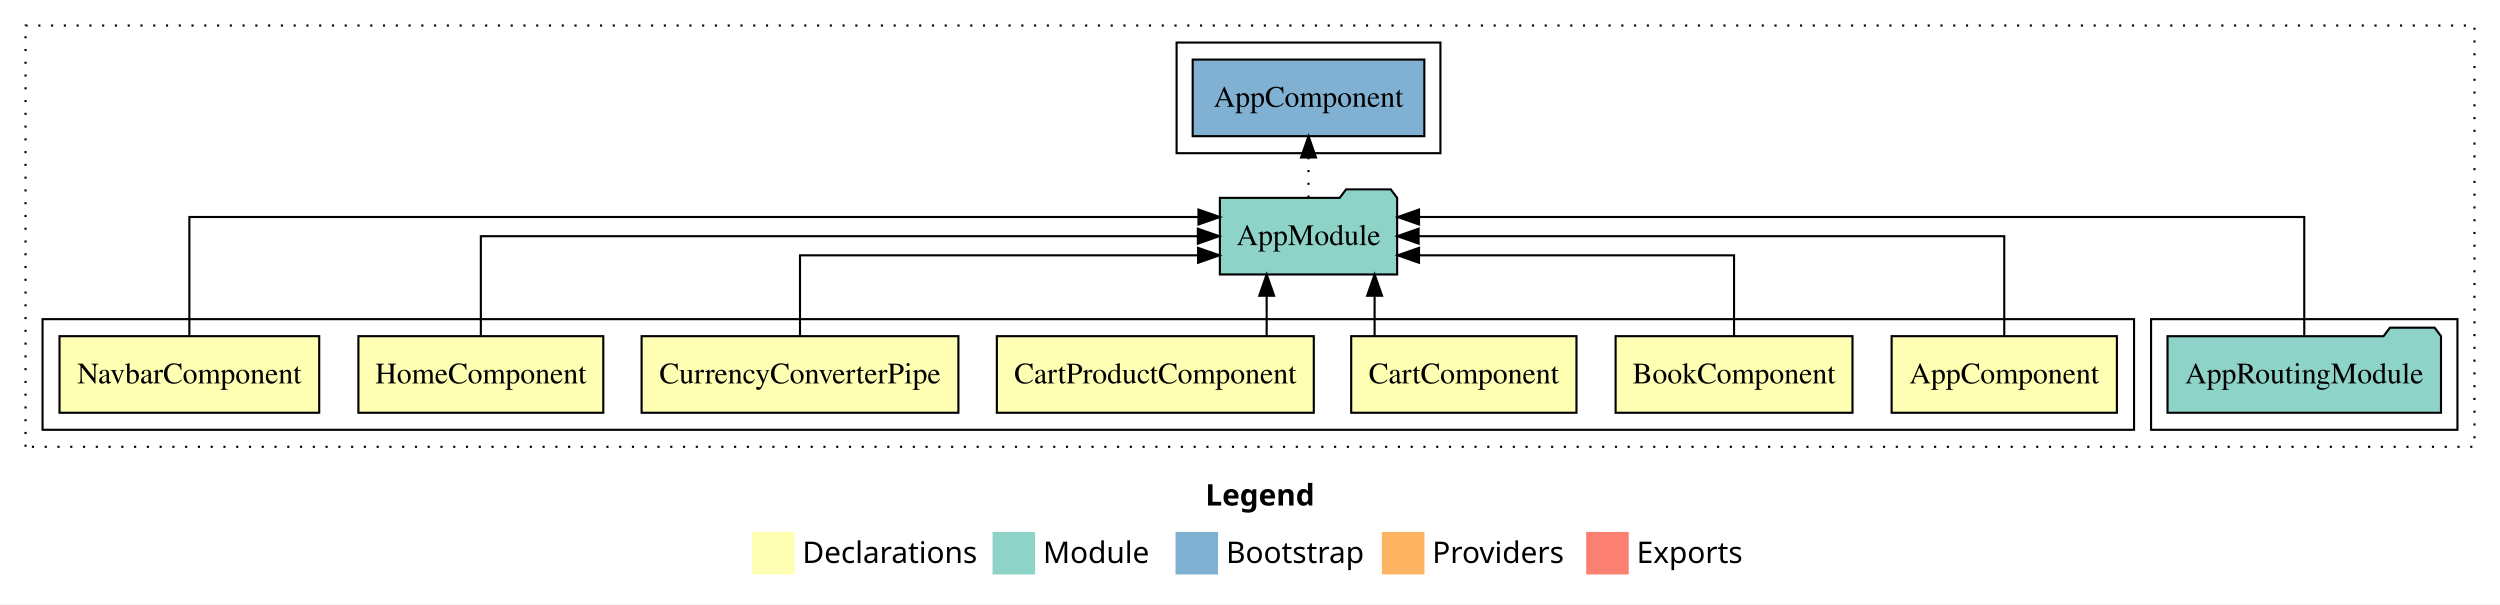
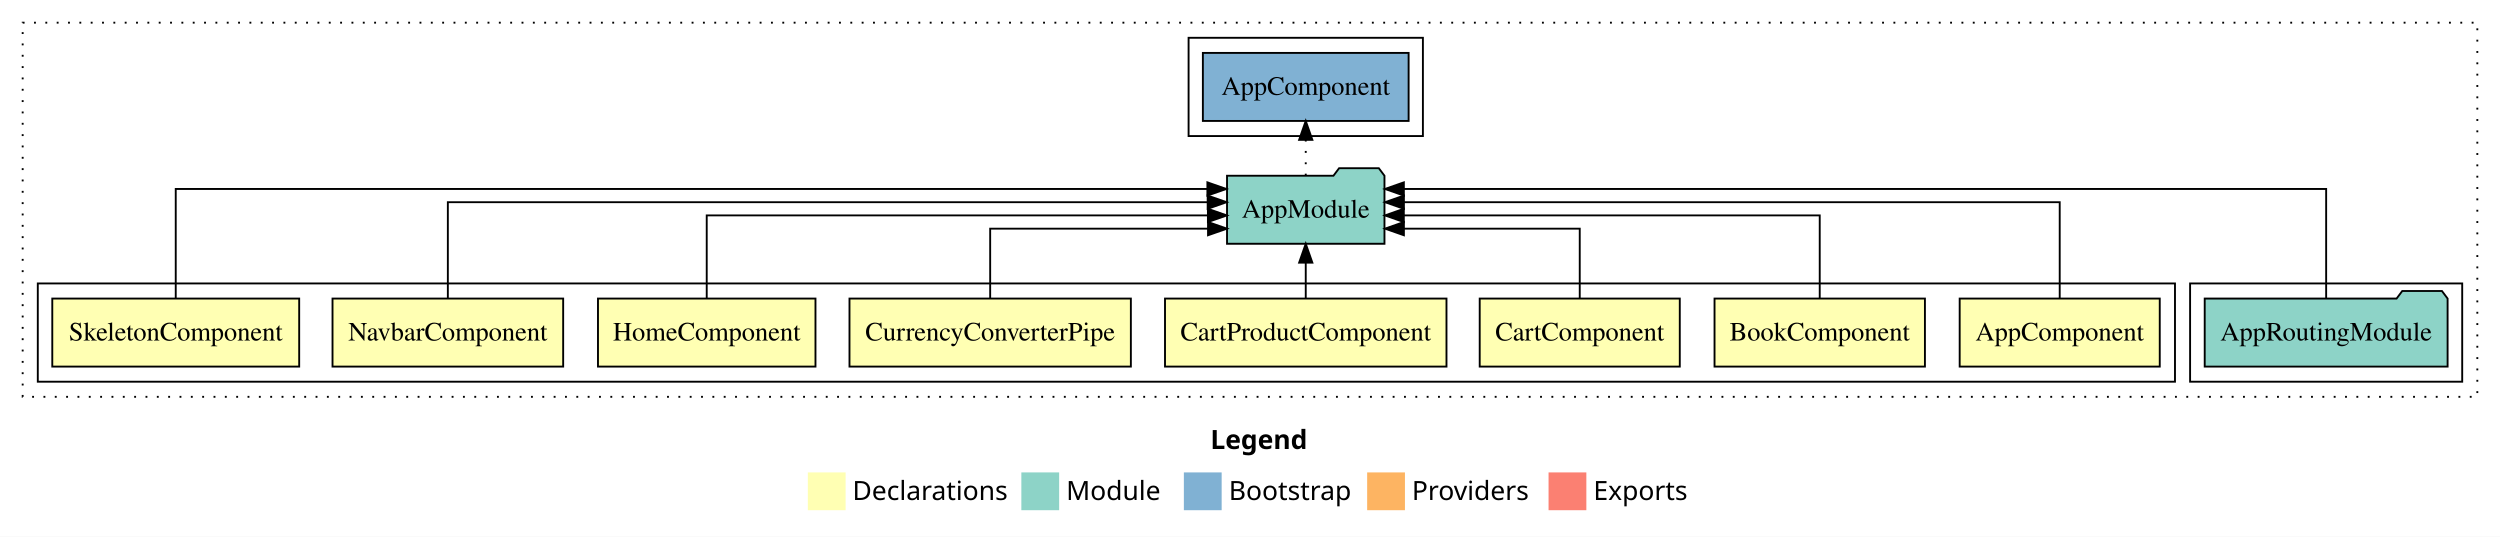
- <svg xmlns="http://www.w3.org/2000/svg" width="1175pt" height="284pt" viewBox="0.00 0.00 1175.00 284.00">
+ <svg xmlns="http://www.w3.org/2000/svg" width="1323pt" height="284pt" viewBox="0.00 0.00 1323.00 284.00">
  <g id="graph0" class="graph" transform="scale(1 1) rotate(0) translate(4 280)">
-     <polygon fill="white" stroke="transparent" points="-4,4 -4,-280 1171,-280 1171,4 -4,4" />
-     <text text-anchor="start" x="562.51" y="-42.4" font-family="Times-12" font-weight="bold" font-size="14.00">Legend</text>
-     <polygon fill="#ffffb3" stroke="transparent" points="349.5,-10 349.5,-30 369.5,-30 369.5,-10 349.5,-10" />
-     <text text-anchor="start" x="373.13" y="-15.4" font-family="Times-12" font-size="14.00">  Declarations</text>
-     <polygon fill="#8dd3c7" stroke="transparent" points="462.5,-10 462.5,-30 482.5,-30 482.5,-10 462.5,-10" />
-     <text text-anchor="start" x="486.23" y="-15.4" font-family="Times-12" font-size="14.00">  Module</text>
-     <polygon fill="#80b1d3" stroke="transparent" points="548.5,-10 548.5,-30 568.5,-30 568.5,-10 548.5,-10" />
-     <text text-anchor="start" x="572.28" y="-15.4" font-family="Times-12" font-size="14.00">  Bootstrap</text>
-     <polygon fill="#fdb462" stroke="transparent" points="645.5,-10 645.5,-30 665.5,-30 665.5,-10 645.5,-10" />
-     <text text-anchor="start" x="669.17" y="-15.4" font-family="Times-12" font-size="14.00">  Providers</text>
-     <polygon fill="#fb8072" stroke="transparent" points="741.5,-10 741.5,-30 761.5,-30 761.5,-10 741.5,-10" />
-     <text text-anchor="start" x="765.23" y="-15.4" font-family="Times-12" font-size="14.00">  Exports</text>
+     <polygon fill="white" stroke="transparent" points="-4,4 -4,-280 1319,-280 1319,4 -4,4" />
+     <text text-anchor="start" x="636.51" y="-42.4" font-family="Times-12" font-weight="bold" font-size="14.00">Legend</text>
+     <polygon fill="#ffffb3" stroke="transparent" points="423.5,-10 423.5,-30 443.5,-30 443.5,-10 423.5,-10" />
+     <text text-anchor="start" x="447.13" y="-15.4" font-family="Times-12" font-size="14.00">  Declarations</text>
+     <polygon fill="#8dd3c7" stroke="transparent" points="536.5,-10 536.5,-30 556.5,-30 556.5,-10 536.5,-10" />
+     <text text-anchor="start" x="560.23" y="-15.4" font-family="Times-12" font-size="14.00">  Module</text>
+     <polygon fill="#80b1d3" stroke="transparent" points="622.5,-10 622.5,-30 642.5,-30 642.5,-10 622.5,-10" />
+     <text text-anchor="start" x="646.28" y="-15.4" font-family="Times-12" font-size="14.00">  Bootstrap</text>
+     <polygon fill="#fdb462" stroke="transparent" points="719.5,-10 719.5,-30 739.5,-30 739.5,-10 719.5,-10" />
+     <text text-anchor="start" x="743.17" y="-15.4" font-family="Times-12" font-size="14.00">  Providers</text>
+     <polygon fill="#fb8072" stroke="transparent" points="815.5,-10 815.5,-30 835.5,-30 835.5,-10 815.5,-10" />
+     <text text-anchor="start" x="839.23" y="-15.4" font-family="Times-12" font-size="14.00">  Exports</text>
    <g id="clust1" class="cluster">
-       <polygon fill="none" stroke="black" stroke-dasharray="1,5" points="8,-70 8,-268 1159,-268 1159,-70 8,-70" />
+       <polygon fill="none" stroke="black" stroke-dasharray="1,5" points="8,-70 8,-268 1307,-268 1307,-70 8,-70" />
    </g>
-     <g id="clust10" class="cluster">
-       <polygon fill="none" stroke="black" points="1007,-78 1007,-130 1151,-130 1151,-78 1007,-78" />
+     <g id="clust11" class="cluster">
+       <polygon fill="none" stroke="black" points="1155,-78 1155,-130 1299,-130 1299,-78 1155,-78" />
    </g>
-     <g id="clust12" class="cluster">
-       <polygon fill="none" stroke="black" points="549,-208 549,-260 673,-260 673,-208 549,-208" />
+     <g id="clust13" class="cluster">
+       <polygon fill="none" stroke="black" points="625,-208 625,-260 749,-260 749,-208 625,-208" />
    </g>
    <g id="clust2" class="cluster">
-       <polygon fill="none" stroke="black" points="16,-78 16,-130 999,-130 999,-78 16,-78" />
+       <polygon fill="none" stroke="black" points="16,-78 16,-130 1147,-130 1147,-78 16,-78" />
    </g>
    <g id="node1" class="node">
-       <polygon fill="#ffffb3" stroke="black" points="990.94,-122 885.06,-122 885.06,-86 990.94,-86 990.94,-122" />
-       <text text-anchor="middle" x="938" y="-99.8" font-family="Times,serif" font-size="14.00">AppComponent</text>
+       <polygon fill="#ffffb3" stroke="black" points="1138.94,-122 1033.06,-122 1033.06,-86 1138.94,-86 1138.94,-122" />
+       <text text-anchor="middle" x="1086" y="-99.8" font-family="Times,serif" font-size="14.00">AppComponent</text>
+     </g>
+     <g id="node9" class="node">
+       <polygon fill="#8dd3c7" stroke="black" points="728.66,-187 725.66,-191 704.66,-191 701.66,-187 645.34,-187 645.34,-151 728.66,-151 728.66,-187" />
+       <text text-anchor="middle" x="687" y="-164.8" font-family="Times,serif" font-size="14.00">AppModule</text>
+     </g>
+     <g id="edge1" class="edge">
+       <path fill="none" stroke="black" d="M1086,-122.13C1086,-142.57 1086,-173 1086,-173 1086,-173 738.95,-173 738.95,-173" />
+       <polygon fill="black" stroke="black" points="738.95,-169.5 728.95,-173 738.95,-176.5 738.95,-169.5" />
+     </g>
+     <g id="node2" class="node">
+       <polygon fill="#ffffb3" stroke="black" points="1014.67,-122 903.33,-122 903.33,-86 1014.67,-86 1014.67,-122" />
+       <text text-anchor="middle" x="959" y="-99.8" font-family="Times,serif" font-size="14.00">BookComponent</text>
+     </g>
+     <g id="edge2" class="edge">
+       <path fill="none" stroke="black" d="M959,-122.27C959,-140.56 959,-166 959,-166 959,-166 738.9,-166 738.9,-166" />
+       <polygon fill="black" stroke="black" points="738.9,-162.5 728.9,-166 738.9,-169.5 738.9,-162.5" />
+     </g>
+     <g id="node3" class="node">
+       <polygon fill="#ffffb3" stroke="black" points="884.94,-122 779.06,-122 779.06,-86 884.94,-86 884.94,-122" />
+       <text text-anchor="middle" x="832" y="-99.8" font-family="Times,serif" font-size="14.00">CartComponent</text>
+     </g>
+     <g id="edge3" class="edge">
+       <path fill="none" stroke="black" d="M832,-122.01C832,-138.05 832,-159 832,-159 832,-159 738.94,-159 738.94,-159" />
+       <polygon fill="black" stroke="black" points="738.94,-155.5 728.94,-159 738.94,-162.5 738.94,-155.5" />
+     </g>
+     <g id="node4" class="node">
+       <polygon fill="#ffffb3" stroke="black" points="761.48,-122 612.52,-122 612.52,-86 761.48,-86 761.48,-122" />
+       <text text-anchor="middle" x="687" y="-99.8" font-family="Times,serif" font-size="14.00">CartProductComponent</text>
+     </g>
+     <g id="edge4" class="edge">
+       <path fill="none" stroke="black" d="M687,-122.11C687,-122.11 687,-140.99 687,-140.99" />
+       <polygon fill="black" stroke="black" points="683.5,-140.99 687,-150.99 690.5,-140.99 683.5,-140.99" />
+     </g>
+     <g id="node5" class="node">
+       <polygon fill="#ffffb3" stroke="black" points="594.45,-122 445.55,-122 445.55,-86 594.45,-86 594.45,-122" />
+       <text text-anchor="middle" x="520" y="-99.8" font-family="Times,serif" font-size="14.00">CurrencyConverterPipe</text>
+     </g>
+     <g id="edge5" class="edge">
+       <path fill="none" stroke="black" d="M520,-122.01C520,-138.05 520,-159 520,-159 520,-159 635.29,-159 635.29,-159" />
+       <polygon fill="black" stroke="black" points="635.29,-162.5 645.29,-159 635.29,-155.5 635.29,-162.5" />
+     </g>
+     <g id="node6" class="node">
+       <polygon fill="#ffffb3" stroke="black" points="427.55,-122 312.45,-122 312.45,-86 427.55,-86 427.55,-122" />
+       <text text-anchor="middle" x="370" y="-99.8" font-family="Times,serif" font-size="14.00">HomeComponent</text>
+     </g>
+     <g id="edge6" class="edge">
+       <path fill="none" stroke="black" d="M370,-122.27C370,-140.56 370,-166 370,-166 370,-166 635.23,-166 635.23,-166" />
+       <polygon fill="black" stroke="black" points="635.23,-169.5 645.23,-166 635.23,-162.5 635.23,-169.5" />
+     </g>
+     <g id="node7" class="node">
+       <polygon fill="#ffffb3" stroke="black" points="294.03,-122 171.97,-122 171.97,-86 294.03,-86 294.03,-122" />
+       <text text-anchor="middle" x="233" y="-99.8" font-family="Times,serif" font-size="14.00">NavbarComponent</text>
+     </g>
+     <g id="edge7" class="edge">
+       <path fill="none" stroke="black" d="M233,-122.13C233,-142.57 233,-173 233,-173 233,-173 635.1,-173 635.1,-173" />
+       <polygon fill="black" stroke="black" points="635.1,-176.5 645.1,-173 635.1,-169.5 635.1,-176.5" />
    </g>
    <g id="node8" class="node">
-       <polygon fill="#8dd3c7" stroke="black" points="652.66,-187 649.66,-191 628.66,-191 625.66,-187 569.34,-187 569.34,-151 652.66,-151 652.66,-187" />
-       <text text-anchor="middle" x="611" y="-164.8" font-family="Times,serif" font-size="14.00">AppModule</text>
+       <polygon fill="#ffffb3" stroke="black" points="154.33,-122 23.67,-122 23.67,-86 154.33,-86 154.33,-122" />
+       <text text-anchor="middle" x="89" y="-99.8" font-family="Times,serif" font-size="14.00">SkeletonComponent</text>
    </g>
-     <g id="edge1" class="edge">
-       <path fill="none" stroke="black" d="M938,-122.11C938,-141.34 938,-169 938,-169 938,-169 662.75,-169 662.75,-169" />
-       <polygon fill="black" stroke="black" points="662.75,-165.5 652.75,-169 662.75,-172.5 662.75,-165.5" />
+     <g id="edge8" class="edge">
+       <path fill="none" stroke="black" d="M89,-122.01C89,-144.49 89,-180 89,-180 89,-180 634.95,-180 634.95,-180" />
+       <polygon fill="black" stroke="black" points="634.95,-183.5 644.95,-180 634.95,-176.5 634.95,-183.5" />
    </g>
-     <g id="node2" class="node">
-       <polygon fill="#ffffb3" stroke="black" points="866.67,-122 755.33,-122 755.33,-86 866.67,-86 866.67,-122" />
-       <text text-anchor="middle" x="811" y="-99.8" font-family="Times,serif" font-size="14.00">BookComponent</text>
+     <g id="node11" class="node">
+       <polygon fill="#80b1d3" stroke="black" points="741.44,-252 632.56,-252 632.56,-216 741.44,-216 741.44,-252" />
+       <text text-anchor="middle" x="687" y="-229.8" font-family="Times,serif" font-size="14.00">AppComponent </text>
    </g>
-     <g id="edge2" class="edge">
-       <path fill="none" stroke="black" d="M811,-122.03C811,-138.4 811,-160 811,-160 811,-160 662.93,-160 662.93,-160" />
-       <polygon fill="black" stroke="black" points="662.93,-156.5 652.93,-160 662.93,-163.5 662.93,-156.5" />
-     </g>
-     <g id="node3" class="node">
-       <polygon fill="#ffffb3" stroke="black" points="736.94,-122 631.06,-122 631.06,-86 736.94,-86 736.94,-122" />
-       <text text-anchor="middle" x="684" y="-99.8" font-family="Times,serif" font-size="14.00">CartComponent</text>
-     </g>
-     <g id="edge3" class="edge">
-       <path fill="none" stroke="black" d="M642.06,-122.11C642.06,-122.11 642.06,-140.99 642.06,-140.99" />
-       <polygon fill="black" stroke="black" points="638.56,-140.99 642.06,-150.99 645.56,-140.99 638.56,-140.99" />
-     </g>
-     <g id="node4" class="node">
-       <polygon fill="#ffffb3" stroke="black" points="613.48,-122 464.52,-122 464.52,-86 613.48,-86 613.48,-122" />
-       <text text-anchor="middle" x="539" y="-99.8" font-family="Times,serif" font-size="14.00">CartProductComponent</text>
-     </g>
-     <g id="edge4" class="edge">
-       <path fill="none" stroke="black" d="M591.33,-122.11C591.33,-122.11 591.33,-140.99 591.33,-140.99" />
-       <polygon fill="black" stroke="black" points="587.83,-140.99 591.33,-150.99 594.83,-140.99 587.83,-140.99" />
-     </g>
-     <g id="node5" class="node">
-       <polygon fill="#ffffb3" stroke="black" points="446.45,-122 297.55,-122 297.55,-86 446.45,-86 446.45,-122" />
-       <text text-anchor="middle" x="372" y="-99.8" font-family="Times,serif" font-size="14.00">CurrencyConverterPipe</text>
-     </g>
-     <g id="edge5" class="edge">
-       <path fill="none" stroke="black" d="M372,-122.03C372,-138.4 372,-160 372,-160 372,-160 559.1,-160 559.1,-160" />
-       <polygon fill="black" stroke="black" points="559.1,-163.5 569.1,-160 559.1,-156.5 559.1,-163.5" />
-     </g>
-     <g id="node6" class="node">
-       <polygon fill="#ffffb3" stroke="black" points="279.55,-122 164.45,-122 164.45,-86 279.55,-86 279.55,-122" />
-       <text text-anchor="middle" x="222" y="-99.8" font-family="Times,serif" font-size="14.00">HomeComponent</text>
-     </g>
-     <g id="edge6" class="edge">
-       <path fill="none" stroke="black" d="M222,-122.11C222,-141.34 222,-169 222,-169 222,-169 559,-169 559,-169" />
-       <polygon fill="black" stroke="black" points="559,-172.5 569,-169 559,-165.5 559,-172.5" />
-     </g>
-     <g id="node7" class="node">
-       <polygon fill="#ffffb3" stroke="black" points="146.03,-122 23.97,-122 23.97,-86 146.03,-86 146.03,-122" />
-       <text text-anchor="middle" x="85" y="-99.8" font-family="Times,serif" font-size="14.00">NavbarComponent</text>
-     </g>
-     <g id="edge7" class="edge">
-       <path fill="none" stroke="black" d="M85,-122.29C85,-144.21 85,-178 85,-178 85,-178 559.29,-178 559.29,-178" />
-       <polygon fill="black" stroke="black" points="559.29,-181.5 569.29,-178 559.29,-174.5 559.29,-181.5" />
+     <g id="edge10" class="edge">
+       <path fill="none" stroke="black" stroke-dasharray="1,5" d="M687,-187.11C687,-187.11 687,-205.99 687,-205.99" />
+       <polygon fill="black" stroke="black" points="683.5,-205.99 687,-215.99 690.5,-205.99 683.5,-205.99" />
    </g>
    <g id="node10" class="node">
-       <polygon fill="#80b1d3" stroke="black" points="665.44,-252 556.56,-252 556.56,-216 665.44,-216 665.44,-252" />
-       <text text-anchor="middle" x="611" y="-229.8" font-family="Times,serif" font-size="14.00">AppComponent </text>
+       <polygon fill="#8dd3c7" stroke="black" points="1291.27,-122 1288.27,-126 1267.27,-126 1264.27,-122 1162.73,-122 1162.73,-86 1291.27,-86 1291.27,-122" />
+       <text text-anchor="middle" x="1227" y="-99.8" font-family="Times,serif" font-size="14.00">AppRoutingModule</text>
    </g>
    <g id="edge9" class="edge">
-       <path fill="none" stroke="black" stroke-dasharray="1,5" d="M611,-187.11C611,-187.11 611,-205.99 611,-205.99" />
-       <polygon fill="black" stroke="black" points="607.5,-205.99 611,-215.99 614.5,-205.99 607.5,-205.99" />
-     </g>
-     <g id="node9" class="node">
-       <polygon fill="#8dd3c7" stroke="black" points="1143.27,-122 1140.27,-126 1119.27,-126 1116.27,-122 1014.73,-122 1014.73,-86 1143.27,-86 1143.27,-122" />
-       <text text-anchor="middle" x="1079" y="-99.8" font-family="Times,serif" font-size="14.00">AppRoutingModule</text>
-     </g>
-     <g id="edge8" class="edge">
-       <path fill="none" stroke="black" d="M1079,-122.29C1079,-144.21 1079,-178 1079,-178 1079,-178 662.94,-178 662.94,-178" />
-       <polygon fill="black" stroke="black" points="662.94,-174.5 652.94,-178 662.94,-181.5 662.94,-174.5" />
+       <path fill="none" stroke="black" d="M1227,-122.01C1227,-144.49 1227,-180 1227,-180 1227,-180 738.92,-180 738.92,-180" />
+       <polygon fill="black" stroke="black" points="738.92,-176.5 728.92,-180 738.92,-183.5 738.92,-176.5" />
    </g>
  </g>
</svg>
